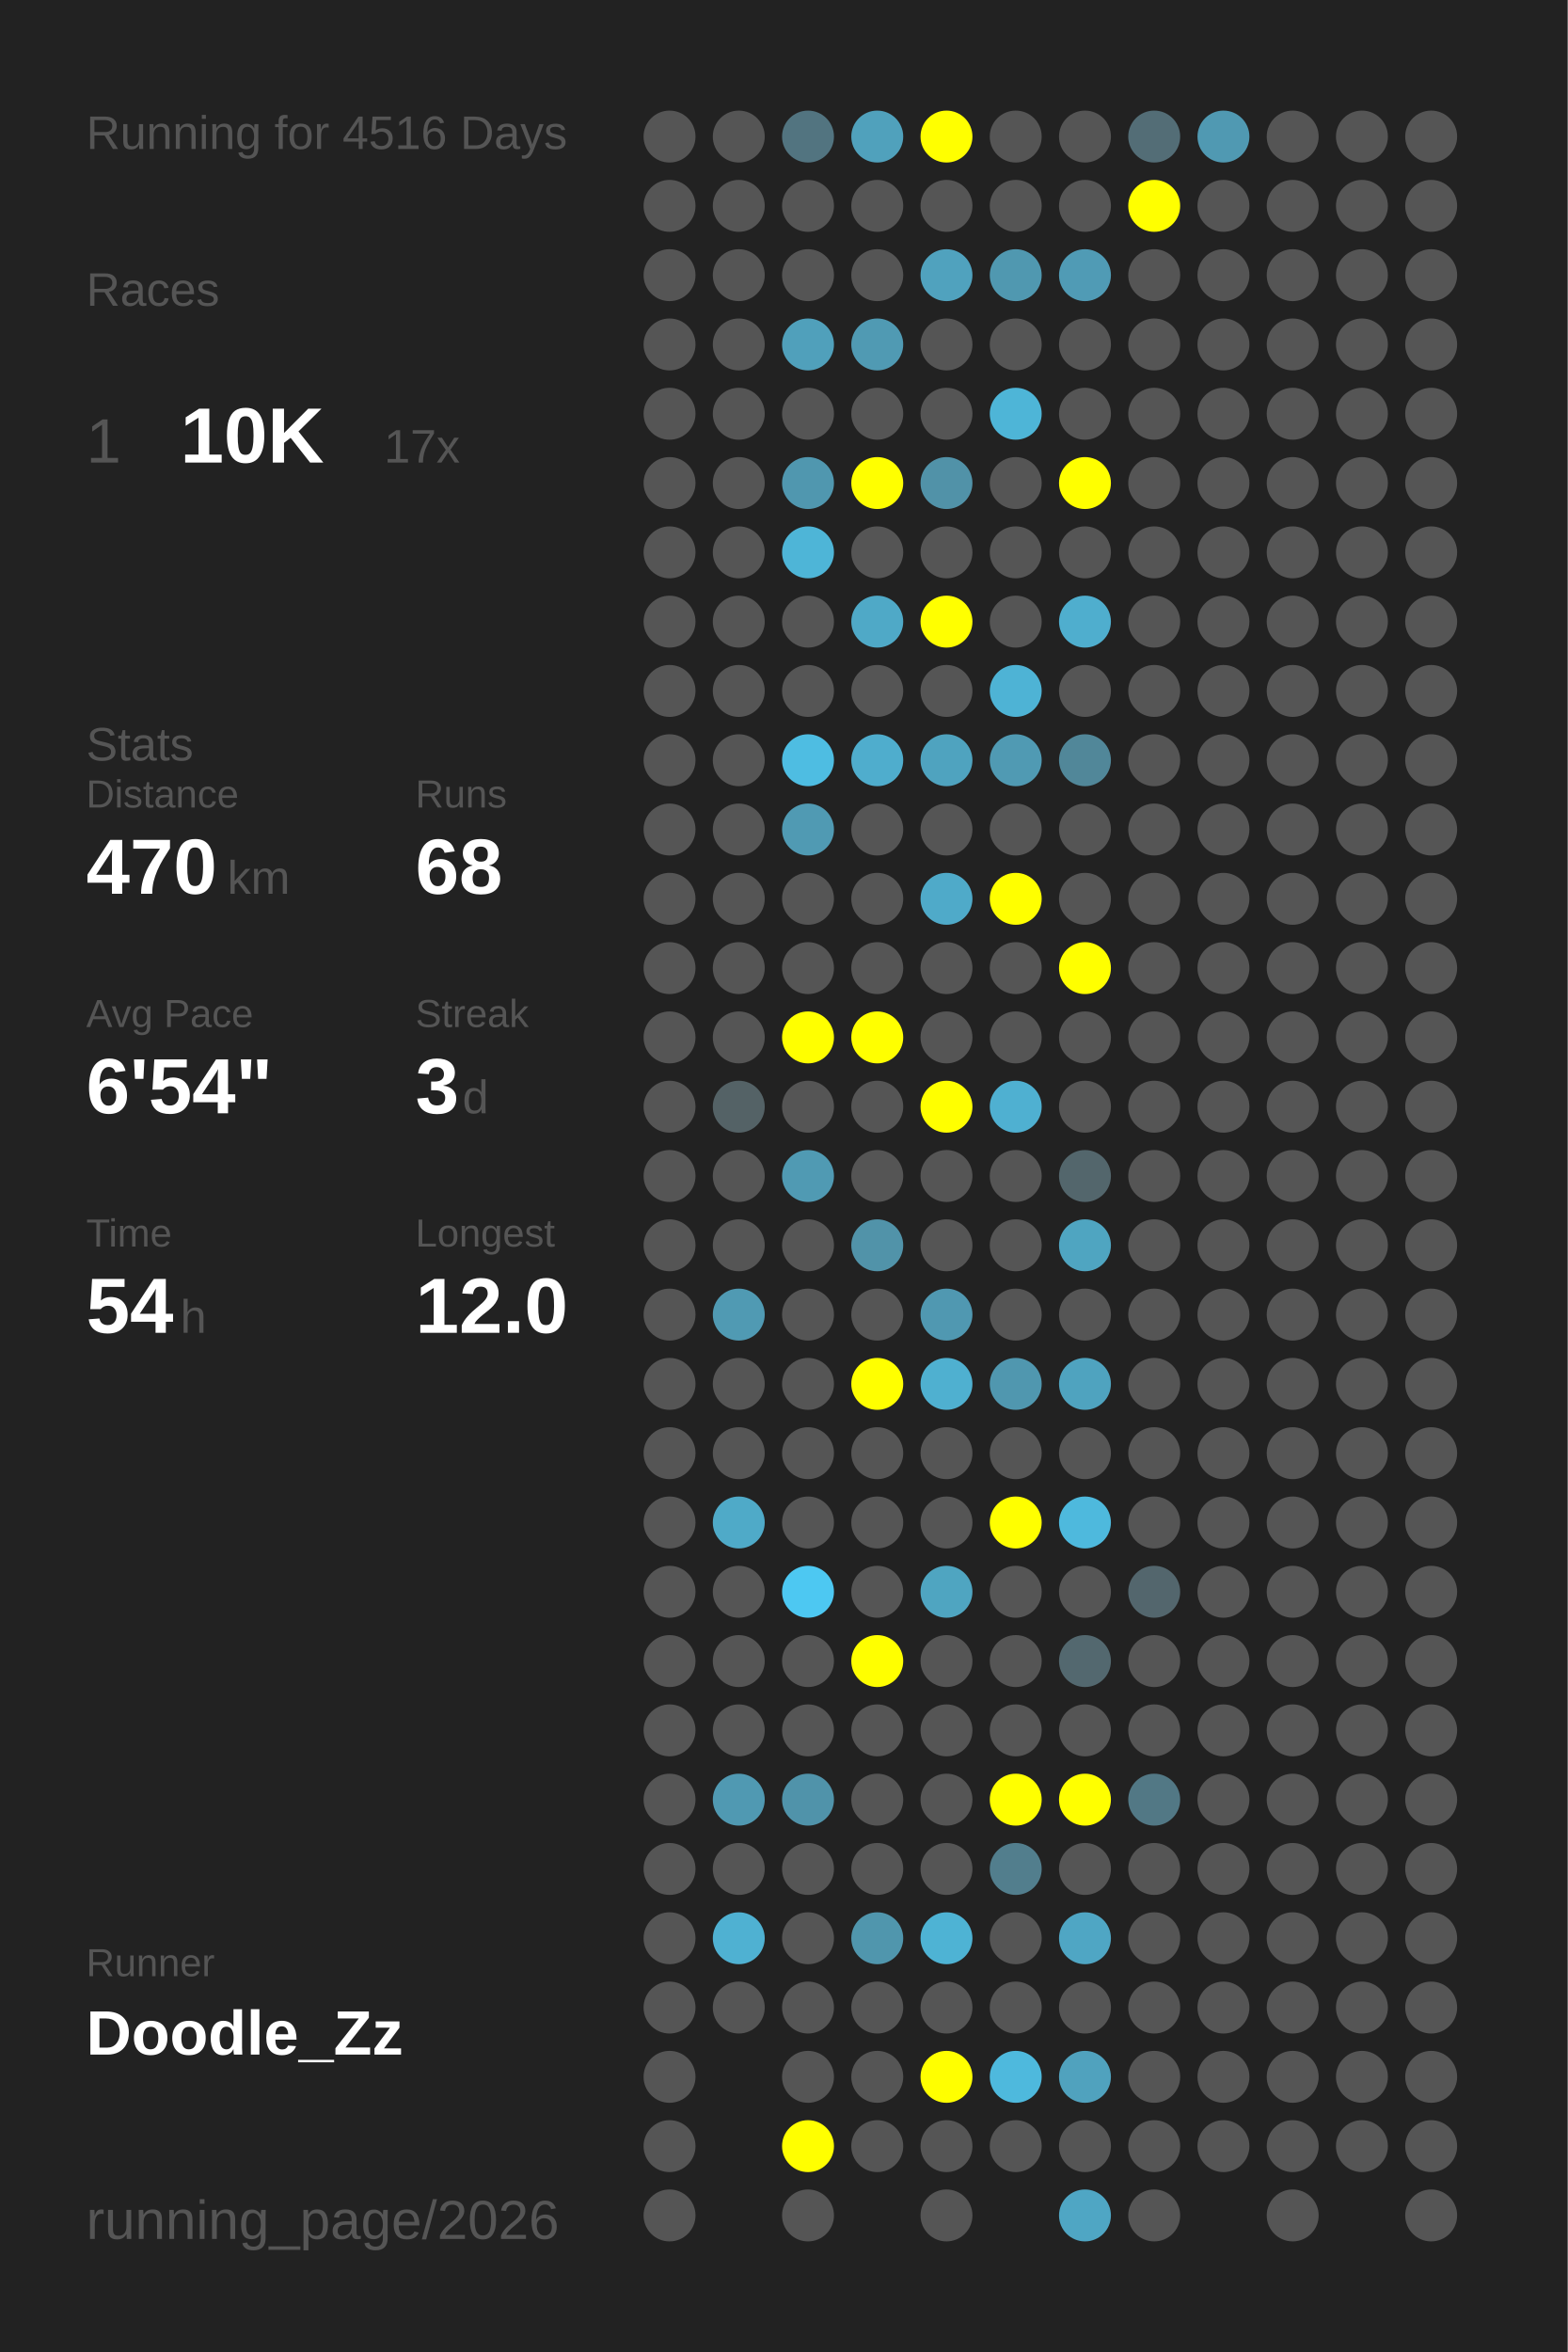
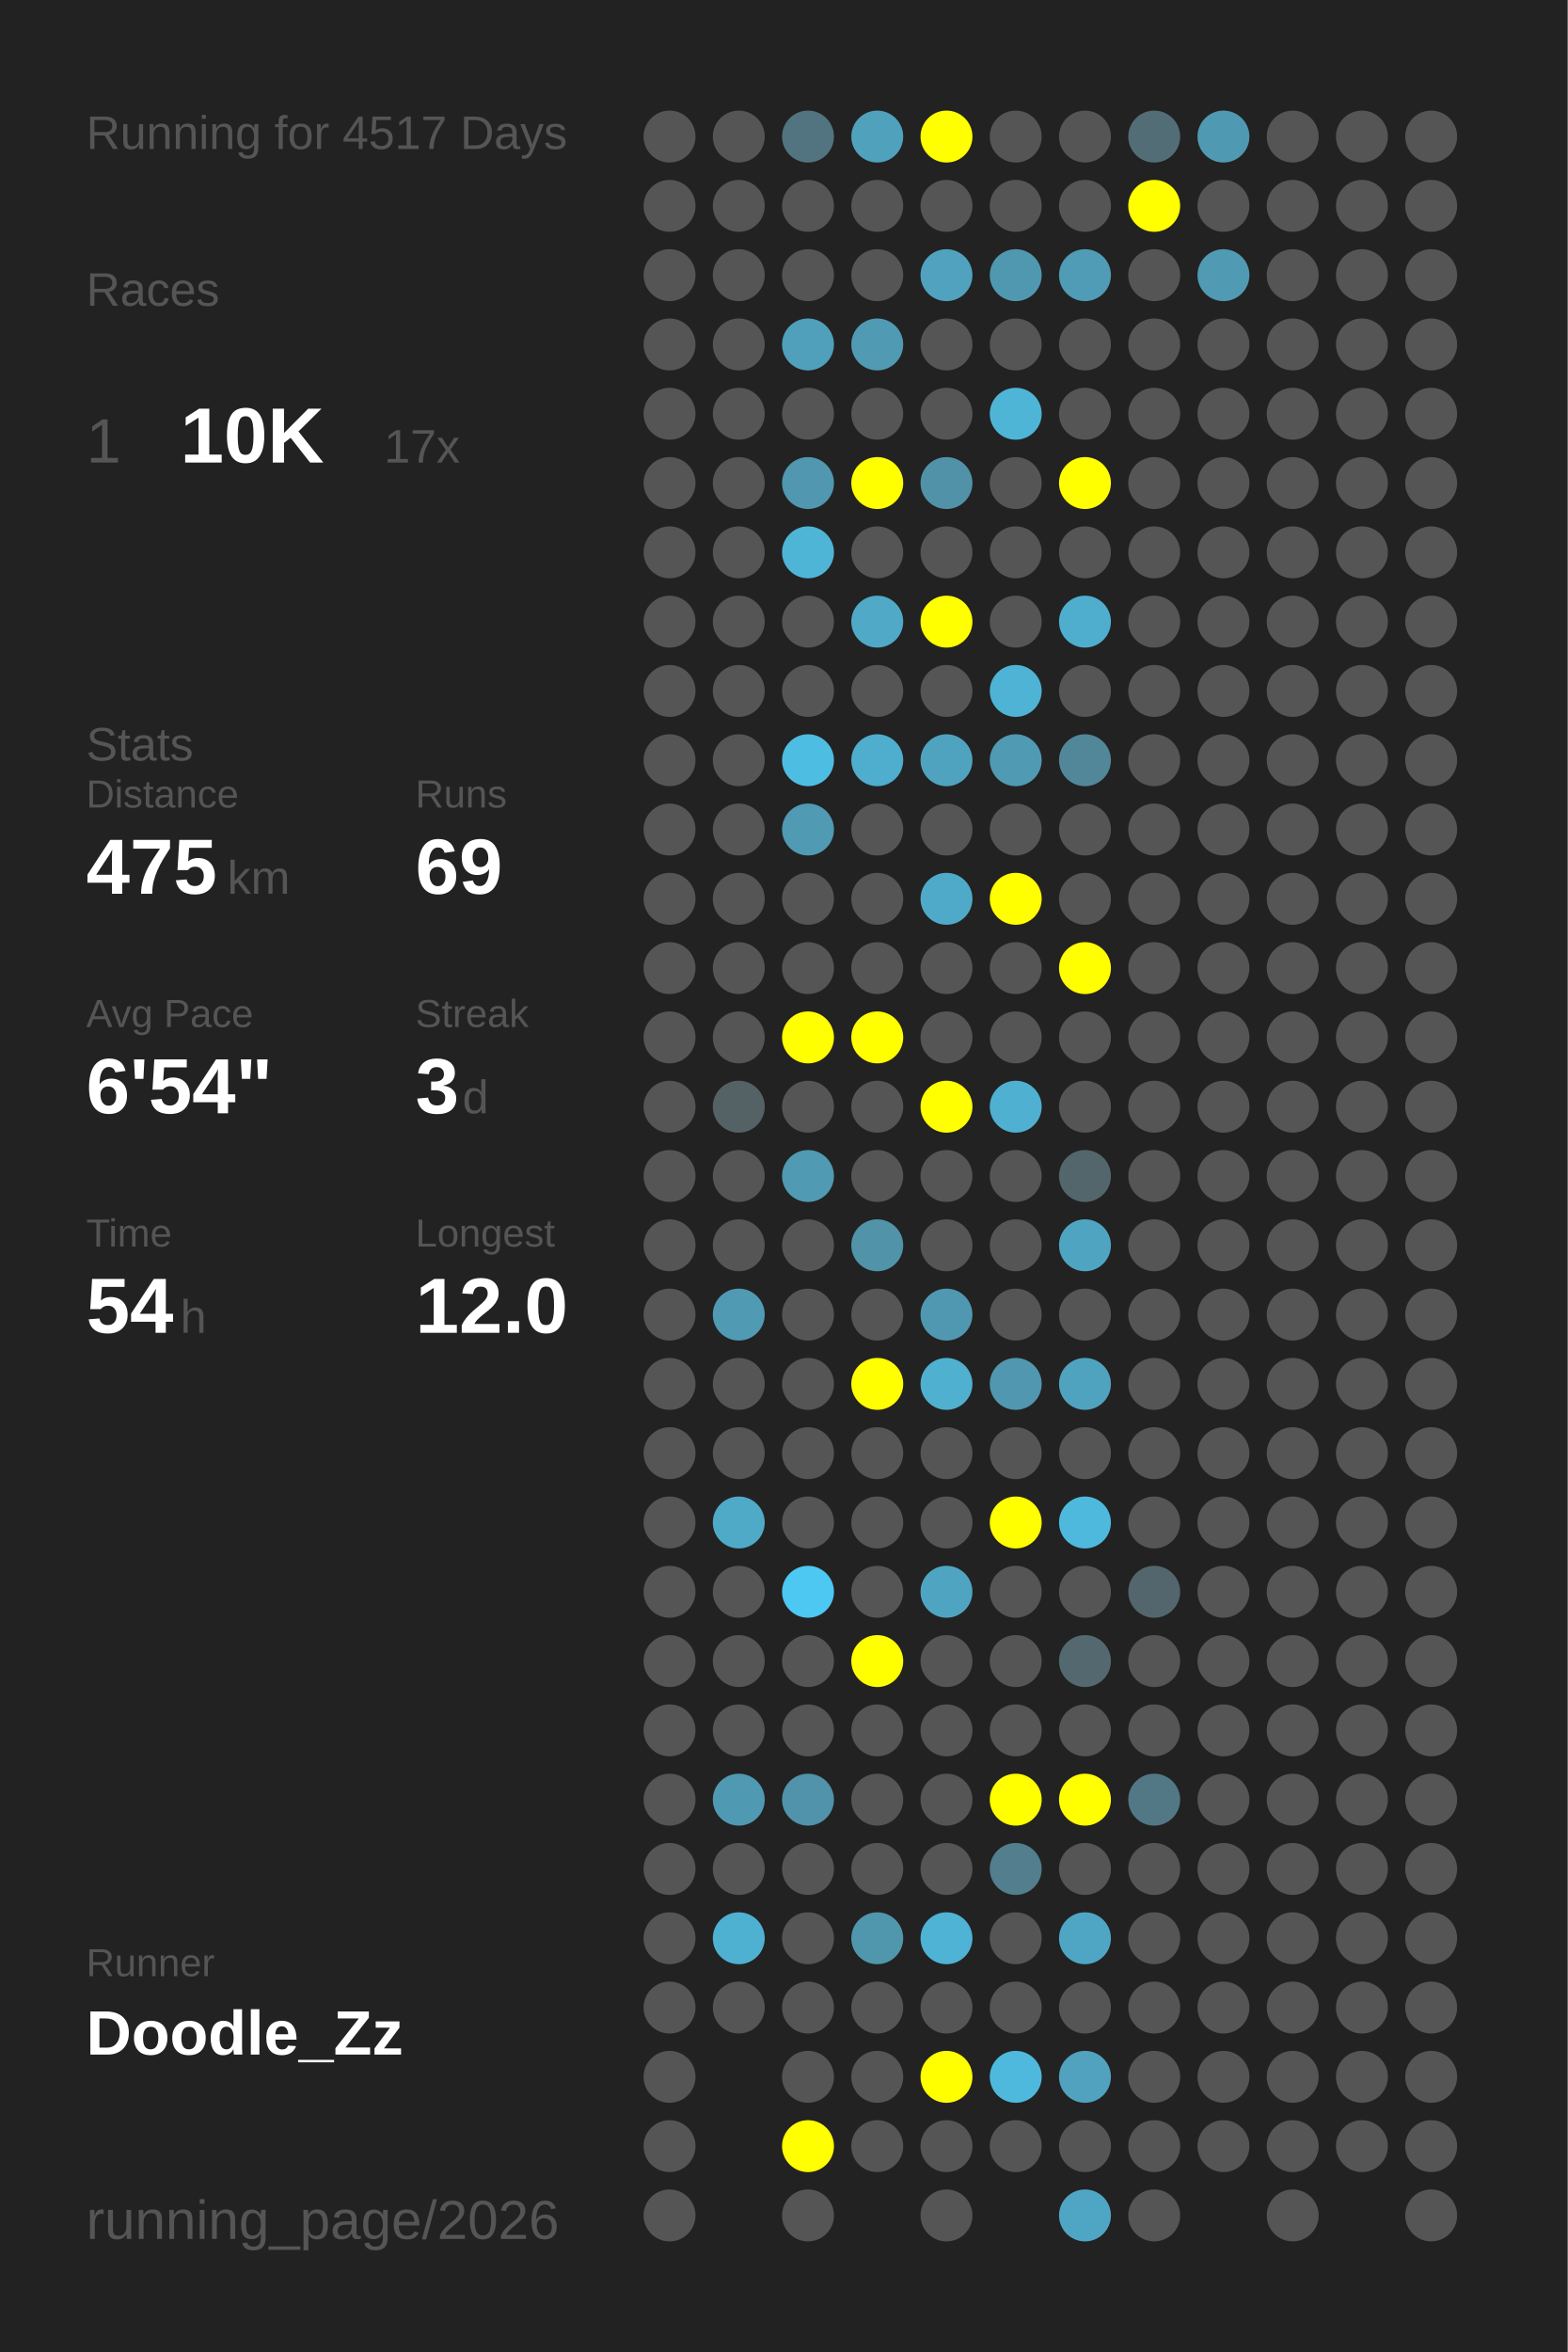
<svg xmlns="http://www.w3.org/2000/svg" baseProfile="full" height="300mm" version="1.1" viewBox="0,0,200,300" width="200mm">
  <defs />
  <rect fill="#222222" height="300" width="200" x="0" y="0" />
-   <text fill="#555555" style="font-size:6px; font-family:Arial;" x="11" y="19">Running for 4516 Days</text>
+   <text fill="#555555" style="font-size:6px; font-family:Arial;" x="11" y="19">Running for 4517 Days</text>
  <text fill="#555555" style="font-size:6px; font-family:Arial;" x="11" y="39">Races</text>
  <text fill="#555555" style="font-size:8px; font-family:Arial;" x="11" y="59">1</text>
  <text fill="#FFFFFF" style="font-size:10px; font-family:Arial; font-weight:bold;" x="23" y="59">10K</text>
  <text fill="#555555" style="font-size:6px; font-family:Arial;" x="49" y="59">17x</text>
  <text fill="#555555" style="font-size:6px; font-family:Arial;" x="11" y="97">Stats</text>
  <text fill="#555555" style="font-size:5px; font-family:Arial;" x="11" y="103">Distance</text>
-   <text fill="#FFFFFF" style="font-size:10px; font-family:Arial; font-weight:bold;" x="11" y="114">470</text>
+   <text fill="#FFFFFF" style="font-size:10px; font-family:Arial; font-weight:bold;" x="11" y="114">475</text>
  <text fill="#555555" style="font-size:6px; font-family:Arial;" x="29" y="114">km</text>
  <text fill="#555555" style="font-size:5px; font-family:Arial;" x="53" y="103">Runs</text>
-   <text fill="#FFFFFF" style="font-size:10px; font-family:Arial; font-weight:bold;" x="53" y="114">68</text>
+   <text fill="#FFFFFF" style="font-size:10px; font-family:Arial; font-weight:bold;" x="53" y="114">69</text>
  <text fill="#555555" style="font-size:5px; font-family:Arial;" x="11" y="131">Avg Pace</text>
  <text fill="#FFFFFF" style="font-size:10px; font-family:Arial; font-weight:bold;" x="11" y="142">6'54"</text>
  <text fill="#555555" style="font-size:5px; font-family:Arial;" x="53" y="131">Streak</text>
  <text fill="#FFFFFF" style="font-size:10px; font-family:Arial; font-weight:bold;" x="53" y="142">3</text>
  <text fill="#555555" style="font-size:6px; font-family:Arial;" x="59" y="142">d</text>
  <text fill="#555555" style="font-size:5px; font-family:Arial;" x="11" y="159">Time</text>
  <text fill="#FFFFFF" style="font-size:10px; font-family:Arial; font-weight:bold;" x="11" y="170">54</text>
  <text fill="#555555" style="font-size:6px; font-family:Arial;" x="23" y="170">h</text>
  <text fill="#555555" style="font-size:5px; font-family:Arial;" x="53" y="159">Longest</text>
  <text fill="#FFFFFF" style="font-size:10px; font-family:Arial; font-weight:bold;" x="53" y="170">12.0</text>
  <text fill="#555555" style="font-size:5px; font-family:Arial;" x="11" y="252.065">Runner</text>
  <text fill="#FFFFFF" style="font-size:8px; font-family:Arial; font-weight:bold;" x="11" y="262.065">Doodle_Zz</text>
  <text fill="#555555" style="font-size:7px; font-family:Arial;" x="11" y="285.581">running_page/2026</text>
  <circle cx="85.417" cy="17.419" fill="#555555" r="3.312" />
  <circle cx="85.417" cy="26.258" fill="#555555" r="3.312" />
  <circle cx="85.417" cy="35.097" fill="#555555" r="3.312" />
  <circle cx="85.417" cy="43.935" fill="#555555" r="3.312" />
  <circle cx="85.417" cy="52.774" fill="#555555" r="3.312" />
  <circle cx="85.417" cy="61.613" fill="#555555" r="3.312" />
  <circle cx="85.417" cy="70.452" fill="#555555" r="3.312" />
  <circle cx="85.417" cy="79.29" fill="#555555" r="3.312" />
  <circle cx="85.417" cy="88.129" fill="#555555" r="3.312" />
  <circle cx="85.417" cy="96.968" fill="#555555" r="3.312" />
  <circle cx="85.417" cy="105.806" fill="#555555" r="3.312" />
  <circle cx="85.417" cy="114.645" fill="#555555" r="3.312" />
  <circle cx="85.417" cy="123.484" fill="#555555" r="3.312" />
  <circle cx="85.417" cy="132.323" fill="#555555" r="3.312" />
  <circle cx="85.417" cy="141.161" fill="#555555" r="3.312" />
  <circle cx="85.417" cy="150" fill="#555555" r="3.312" />
  <circle cx="85.417" cy="158.839" fill="#555555" r="3.312" />
  <circle cx="85.417" cy="167.677" fill="#555555" r="3.312" />
  <circle cx="85.417" cy="176.516" fill="#555555" r="3.312" />
  <circle cx="85.417" cy="185.355" fill="#555555" r="3.312" />
  <circle cx="85.417" cy="194.194" fill="#555555" r="3.312" />
  <circle cx="85.417" cy="203.032" fill="#555555" r="3.312" />
  <circle cx="85.417" cy="211.871" fill="#555555" r="3.312" />
  <circle cx="85.417" cy="220.71" fill="#555555" r="3.312" />
  <circle cx="85.417" cy="229.548" fill="#555555" r="3.312" />
  <circle cx="85.417" cy="238.387" fill="#555555" r="3.312" />
  <circle cx="85.417" cy="247.226" fill="#555555" r="3.312" />
  <circle cx="85.417" cy="256.065" fill="#555555" r="3.312" />
  <circle cx="85.417" cy="264.903" fill="#555555" r="3.312" />
  <circle cx="85.417" cy="273.742" fill="#555555" r="3.312" />
  <circle cx="85.417" cy="282.581" fill="#555555" r="3.312" />
  <circle cx="94.25" cy="17.419" fill="#555555" r="3.312" />
  <circle cx="94.25" cy="26.258" fill="#555555" r="3.312" />
  <circle cx="94.25" cy="35.097" fill="#555555" r="3.312" />
  <circle cx="94.25" cy="43.935" fill="#555555" r="3.312" />
  <circle cx="94.25" cy="52.774" fill="#555555" r="3.312" />
  <circle cx="94.25" cy="61.613" fill="#555555" r="3.312" />
  <circle cx="94.25" cy="70.452" fill="#555555" r="3.312" />
  <circle cx="94.25" cy="79.29" fill="#555555" r="3.312" />
  <circle cx="94.25" cy="88.129" fill="#555555" r="3.312" />
  <circle cx="94.25" cy="96.968" fill="#555555" r="3.312" />
  <circle cx="94.25" cy="105.806" fill="#555555" r="3.312" />
  <circle cx="94.25" cy="114.645" fill="#555555" r="3.312" />
  <circle cx="94.25" cy="123.484" fill="#555555" r="3.312" />
  <circle cx="94.25" cy="132.323" fill="#555555" r="3.312" />
  <circle cx="94.25" cy="141.161" fill="#546266" r="3.312" />
  <circle cx="94.25" cy="150" fill="#555555" r="3.312" />
  <circle cx="94.25" cy="158.839" fill="#555555" r="3.312" />
  <circle cx="94.25" cy="167.677" fill="#509ab3" r="3.312" />
  <circle cx="94.25" cy="176.516" fill="#555555" r="3.312" />
  <circle cx="94.25" cy="185.355" fill="#555555" r="3.312" />
  <circle cx="94.25" cy="194.194" fill="#4faac8" r="3.312" />
  <circle cx="94.25" cy="203.032" fill="#555555" r="3.312" />
  <circle cx="94.25" cy="211.871" fill="#555555" r="3.312" />
  <circle cx="94.25" cy="220.71" fill="#555555" r="3.312" />
  <circle cx="94.25" cy="229.548" fill="#5099b2" r="3.312" />
  <circle cx="94.25" cy="238.387" fill="#555555" r="3.312" />
  <circle cx="94.25" cy="247.226" fill="#4fb1d2" r="3.312" />
  <circle cx="94.25" cy="256.065" fill="#555555" r="3.312" />
  <circle cx="103.083" cy="17.419" fill="#527480" r="3.312" />
  <circle cx="103.083" cy="26.258" fill="#555555" r="3.312" />
  <circle cx="103.083" cy="35.097" fill="#555555" r="3.312" />
  <circle cx="103.083" cy="43.935" fill="#50a0bb" r="3.312" />
  <circle cx="103.083" cy="52.774" fill="#555555" r="3.312" />
  <circle cx="103.083" cy="61.613" fill="#5097af" r="3.312" />
  <circle cx="103.083" cy="70.452" fill="#4eb5d7" r="3.312" />
  <circle cx="103.083" cy="79.29" fill="#555555" r="3.312" />
  <circle cx="103.083" cy="88.129" fill="#555555" r="3.312" />
  <circle cx="103.083" cy="96.968" fill="#4ebde2" r="3.312" />
  <circle cx="103.083" cy="105.806" fill="#509ab3" r="3.312" />
  <circle cx="103.083" cy="114.645" fill="#555555" r="3.312" />
  <circle cx="103.083" cy="123.484" fill="#555555" r="3.312" />
  <circle cx="103.083" cy="132.323" fill="#FFFF00" r="3.312" />
  <circle cx="103.083" cy="141.161" fill="#555555" r="3.312" />
  <circle cx="103.083" cy="150" fill="#509ab3" r="3.312" />
  <circle cx="103.083" cy="158.839" fill="#555555" r="3.312" />
  <circle cx="103.083" cy="167.677" fill="#555555" r="3.312" />
  <circle cx="103.083" cy="176.516" fill="#555555" r="3.312" />
  <circle cx="103.083" cy="185.355" fill="#555555" r="3.312" />
  <circle cx="103.083" cy="194.194" fill="#555555" r="3.312" />
  <circle cx="103.083" cy="203.032" fill="#4dc8f2" r="3.312" />
  <circle cx="103.083" cy="211.871" fill="#555555" r="3.312" />
  <circle cx="103.083" cy="220.71" fill="#555555" r="3.312" />
  <circle cx="103.083" cy="229.548" fill="#5093aa" r="3.312" />
  <circle cx="103.083" cy="238.387" fill="#555555" r="3.312" />
  <circle cx="103.083" cy="247.226" fill="#555555" r="3.312" />
  <circle cx="103.083" cy="256.065" fill="#555555" r="3.312" />
  <circle cx="103.083" cy="264.903" fill="#555555" r="3.312" />
  <circle cx="103.083" cy="273.742" fill="#FFFF00" r="3.312" />
  <circle cx="103.083" cy="282.581" fill="#555555" r="3.312" />
  <circle cx="111.917" cy="17.419" fill="#50a1bc" r="3.312" />
  <circle cx="111.917" cy="26.258" fill="#555555" r="3.312" />
  <circle cx="111.917" cy="35.097" fill="#555555" r="3.312" />
  <circle cx="111.917" cy="43.935" fill="#509ab3" r="3.312" />
  <circle cx="111.917" cy="52.774" fill="#555555" r="3.312" />
  <circle cx="111.917" cy="61.613" fill="#FFFF00" r="3.312" />
  <circle cx="111.917" cy="70.452" fill="#555555" r="3.312" />
  <circle cx="111.917" cy="79.29" fill="#4fa9c7" r="3.312" />
  <circle cx="111.917" cy="88.129" fill="#555555" r="3.312" />
  <circle cx="111.917" cy="96.968" fill="#4fadcd" r="3.312" />
  <circle cx="111.917" cy="105.806" fill="#555555" r="3.312" />
  <circle cx="111.917" cy="114.645" fill="#555555" r="3.312" />
  <circle cx="111.917" cy="123.484" fill="#555555" r="3.312" />
  <circle cx="111.917" cy="132.323" fill="#FFFF00" r="3.312" />
  <circle cx="111.917" cy="141.161" fill="#555555" r="3.312" />
  <circle cx="111.917" cy="150" fill="#555555" r="3.312" />
  <circle cx="111.917" cy="158.839" fill="#5193a9" r="3.312" />
  <circle cx="111.917" cy="167.677" fill="#555555" r="3.312" />
  <circle cx="111.917" cy="176.516" fill="#FFFF00" r="3.312" />
  <circle cx="111.917" cy="185.355" fill="#555555" r="3.312" />
  <circle cx="111.917" cy="194.194" fill="#555555" r="3.312" />
  <circle cx="111.917" cy="203.032" fill="#555555" r="3.312" />
  <circle cx="111.917" cy="211.871" fill="#FFFF00" r="3.312" />
  <circle cx="111.917" cy="220.71" fill="#555555" r="3.312" />
  <circle cx="111.917" cy="229.548" fill="#555555" r="3.312" />
  <circle cx="111.917" cy="238.387" fill="#555555" r="3.312" />
  <circle cx="111.917" cy="247.226" fill="#5096ad" r="3.312" />
  <circle cx="111.917" cy="256.065" fill="#555555" r="3.312" />
  <circle cx="111.917" cy="264.903" fill="#555555" r="3.312" />
  <circle cx="111.917" cy="273.742" fill="#555555" r="3.312" />
  <circle cx="120.75" cy="17.419" fill="#FFFF00" r="3.312" />
  <circle cx="120.75" cy="26.258" fill="#555555" r="3.312" />
  <circle cx="120.75" cy="35.097" fill="#50a2be" r="3.312" />
  <circle cx="120.75" cy="43.935" fill="#555555" r="3.312" />
  <circle cx="120.75" cy="52.774" fill="#555555" r="3.312" />
  <circle cx="120.75" cy="61.613" fill="#5192a8" r="3.312" />
  <circle cx="120.75" cy="70.452" fill="#555555" r="3.312" />
  <circle cx="120.75" cy="79.29" fill="#FFFF00" r="3.312" />
  <circle cx="120.75" cy="88.129" fill="#555555" r="3.312" />
  <circle cx="120.75" cy="96.968" fill="#4fa3bf" r="3.312" />
  <circle cx="120.75" cy="105.806" fill="#555555" r="3.312" />
  <circle cx="120.75" cy="114.645" fill="#4faac9" r="3.312" />
  <circle cx="120.75" cy="123.484" fill="#555555" r="3.312" />
  <circle cx="120.75" cy="132.323" fill="#555555" r="3.312" />
  <circle cx="120.75" cy="141.161" fill="#FFFF00" r="3.312" />
  <circle cx="120.75" cy="150" fill="#555555" r="3.312" />
  <circle cx="120.75" cy="158.839" fill="#555555" r="3.312" />
  <circle cx="120.75" cy="167.677" fill="#5098b1" r="3.312" />
  <circle cx="120.75" cy="176.516" fill="#4fb0d0" r="3.312" />
  <circle cx="120.75" cy="185.355" fill="#555555" r="3.312" />
  <circle cx="120.75" cy="194.194" fill="#555555" r="3.312" />
  <circle cx="120.75" cy="203.032" fill="#4fa5c1" r="3.312" />
  <circle cx="120.75" cy="211.871" fill="#555555" r="3.312" />
  <circle cx="120.75" cy="220.71" fill="#555555" r="3.312" />
  <circle cx="120.75" cy="229.548" fill="#555555" r="3.312" />
  <circle cx="120.75" cy="238.387" fill="#555555" r="3.312" />
  <circle cx="120.75" cy="247.226" fill="#4eb3d4" r="3.312" />
  <circle cx="120.75" cy="256.065" fill="#555555" r="3.312" />
  <circle cx="120.75" cy="264.903" fill="#FFFF00" r="3.312" />
  <circle cx="120.75" cy="273.742" fill="#555555" r="3.312" />
  <circle cx="120.75" cy="282.581" fill="#555555" r="3.312" />
  <circle cx="129.583" cy="17.419" fill="#555555" r="3.312" />
  <circle cx="129.583" cy="26.258" fill="#555555" r="3.312" />
  <circle cx="129.583" cy="35.097" fill="#5098b0" r="3.312" />
  <circle cx="129.583" cy="43.935" fill="#555555" r="3.312" />
  <circle cx="129.583" cy="52.774" fill="#4eb5d7" r="3.312" />
  <circle cx="129.583" cy="61.613" fill="#555555" r="3.312" />
  <circle cx="129.583" cy="70.452" fill="#555555" r="3.312" />
  <circle cx="129.583" cy="79.29" fill="#555555" r="3.312" />
  <circle cx="129.583" cy="88.129" fill="#4eb3d5" r="3.312" />
  <circle cx="129.583" cy="96.968" fill="#509ab3" r="3.312" />
  <circle cx="129.583" cy="105.806" fill="#555555" r="3.312" />
  <circle cx="129.583" cy="114.645" fill="#FFFF00" r="3.312" />
  <circle cx="129.583" cy="123.484" fill="#555555" r="3.312" />
  <circle cx="129.583" cy="132.323" fill="#555555" r="3.312" />
  <circle cx="129.583" cy="141.161" fill="#4fb0d1" r="3.312" />
  <circle cx="129.583" cy="150" fill="#555555" r="3.312" />
  <circle cx="129.583" cy="158.839" fill="#555555" r="3.312" />
  <circle cx="129.583" cy="167.677" fill="#555555" r="3.312" />
  <circle cx="129.583" cy="176.516" fill="#5097af" r="3.312" />
  <circle cx="129.583" cy="185.355" fill="#555555" r="3.312" />
  <circle cx="129.583" cy="194.194" fill="#FFFF00" r="3.312" />
  <circle cx="129.583" cy="203.032" fill="#555555" r="3.312" />
  <circle cx="129.583" cy="211.871" fill="#555555" r="3.312" />
  <circle cx="129.583" cy="220.71" fill="#555555" r="3.312" />
  <circle cx="129.583" cy="229.548" fill="#FFFF00" r="3.312" />
  <circle cx="129.583" cy="238.387" fill="#527e8d" r="3.312" />
  <circle cx="129.583" cy="247.226" fill="#555555" r="3.312" />
  <circle cx="129.583" cy="256.065" fill="#555555" r="3.312" />
  <circle cx="129.583" cy="264.903" fill="#4eb9dd" r="3.312" />
  <circle cx="129.583" cy="273.742" fill="#555555" r="3.312" />
  <circle cx="138.417" cy="17.419" fill="#555555" r="3.312" />
  <circle cx="138.417" cy="26.258" fill="#555555" r="3.312" />
  <circle cx="138.417" cy="35.097" fill="#509bb5" r="3.312" />
  <circle cx="138.417" cy="43.935" fill="#555555" r="3.312" />
  <circle cx="138.417" cy="52.774" fill="#555555" r="3.312" />
  <circle cx="138.417" cy="61.613" fill="#FFFF00" r="3.312" />
  <circle cx="138.417" cy="70.452" fill="#555555" r="3.312" />
  <circle cx="138.417" cy="79.29" fill="#4faece" r="3.312" />
  <circle cx="138.417" cy="88.129" fill="#555555" r="3.312" />
  <circle cx="138.417" cy="96.968" fill="#518799" r="3.312" />
  <circle cx="138.417" cy="105.806" fill="#555555" r="3.312" />
  <circle cx="138.417" cy="114.645" fill="#555555" r="3.312" />
  <circle cx="138.417" cy="123.484" fill="#FFFF00" r="3.312" />
  <circle cx="138.417" cy="132.323" fill="#555555" r="3.312" />
  <circle cx="138.417" cy="141.161" fill="#555555" r="3.312" />
  <circle cx="138.417" cy="150" fill="#53666c" r="3.312" />
  <circle cx="138.417" cy="158.839" fill="#4fa5c1" r="3.312" />
  <circle cx="138.417" cy="167.677" fill="#555555" r="3.312" />
  <circle cx="138.417" cy="176.516" fill="#4fa3bf" r="3.312" />
  <circle cx="138.417" cy="185.355" fill="#555555" r="3.312" />
  <circle cx="138.417" cy="194.194" fill="#4eb9dd" r="3.312" />
  <circle cx="138.417" cy="203.032" fill="#555555" r="3.312" />
  <circle cx="138.417" cy="211.871" fill="#53686f" r="3.312" />
  <circle cx="138.417" cy="220.71" fill="#555555" r="3.312" />
  <circle cx="138.417" cy="229.548" fill="#FFFF00" r="3.312" />
  <circle cx="138.417" cy="238.387" fill="#555555" r="3.312" />
  <circle cx="138.417" cy="247.226" fill="#4fa6c4" r="3.312" />
  <circle cx="138.417" cy="256.065" fill="#555555" r="3.312" />
  <circle cx="138.417" cy="264.903" fill="#50a2be" r="3.312" />
  <circle cx="138.417" cy="273.742" fill="#555555" r="3.312" />
  <circle cx="138.417" cy="282.581" fill="#4fa6c4" r="3.312" />
  <circle cx="147.25" cy="17.419" fill="#536d76" r="3.312" />
  <circle cx="147.25" cy="26.258" fill="#FFFF00" r="3.312" />
  <circle cx="147.25" cy="35.097" fill="#555555" r="3.312" />
  <circle cx="147.25" cy="43.935" fill="#555555" r="3.312" />
  <circle cx="147.25" cy="52.774" fill="#555555" r="3.312" />
  <circle cx="147.25" cy="61.613" fill="#555555" r="3.312" />
  <circle cx="147.25" cy="70.452" fill="#555555" r="3.312" />
  <circle cx="147.25" cy="79.29" fill="#555555" r="3.312" />
  <circle cx="147.25" cy="88.129" fill="#555555" r="3.312" />
  <circle cx="147.25" cy="96.968" fill="#555555" r="3.312" />
  <circle cx="147.25" cy="105.806" fill="#555555" r="3.312" />
  <circle cx="147.25" cy="114.645" fill="#555555" r="3.312" />
  <circle cx="147.25" cy="123.484" fill="#555555" r="3.312" />
  <circle cx="147.25" cy="132.323" fill="#555555" r="3.312" />
  <circle cx="147.25" cy="141.161" fill="#555555" r="3.312" />
  <circle cx="147.25" cy="150" fill="#555555" r="3.312" />
  <circle cx="147.25" cy="158.839" fill="#555555" r="3.312" />
  <circle cx="147.25" cy="167.677" fill="#555555" r="3.312" />
  <circle cx="147.25" cy="176.516" fill="#555555" r="3.312" />
  <circle cx="147.25" cy="185.355" fill="#555555" r="3.312" />
  <circle cx="147.25" cy="194.194" fill="#555555" r="3.312" />
  <circle cx="147.25" cy="203.032" fill="#53666d" r="3.312" />
  <circle cx="147.25" cy="211.871" fill="#555555" r="3.312" />
  <circle cx="147.25" cy="220.71" fill="#555555" r="3.312" />
  <circle cx="147.25" cy="229.548" fill="#527885" r="3.312" />
  <circle cx="147.25" cy="238.387" fill="#555555" r="3.312" />
  <circle cx="147.25" cy="247.226" fill="#555555" r="3.312" />
  <circle cx="147.25" cy="256.065" fill="#555555" r="3.312" />
  <circle cx="147.25" cy="264.903" fill="#555555" r="3.312" />
  <circle cx="147.25" cy="273.742" fill="#555555" r="3.312" />
  <circle cx="147.25" cy="282.581" fill="#555555" r="3.312" />
  <circle cx="156.083" cy="17.419" fill="#5099b2" r="3.312" />
  <circle cx="156.083" cy="26.258" fill="#555555" r="3.312" />
-   <circle cx="156.083" cy="35.097" fill="#555555" r="3.312" />
+   <circle cx="156.083" cy="35.097" fill="#509ab3" r="3.312" />
  <circle cx="156.083" cy="43.935" fill="#555555" r="3.312" />
  <circle cx="156.083" cy="52.774" fill="#555555" r="3.312" />
  <circle cx="156.083" cy="61.613" fill="#555555" r="3.312" />
  <circle cx="156.083" cy="70.452" fill="#555555" r="3.312" />
  <circle cx="156.083" cy="79.29" fill="#555555" r="3.312" />
  <circle cx="156.083" cy="88.129" fill="#555555" r="3.312" />
  <circle cx="156.083" cy="96.968" fill="#555555" r="3.312" />
  <circle cx="156.083" cy="105.806" fill="#555555" r="3.312" />
  <circle cx="156.083" cy="114.645" fill="#555555" r="3.312" />
  <circle cx="156.083" cy="123.484" fill="#555555" r="3.312" />
  <circle cx="156.083" cy="132.323" fill="#555555" r="3.312" />
  <circle cx="156.083" cy="141.161" fill="#555555" r="3.312" />
  <circle cx="156.083" cy="150" fill="#555555" r="3.312" />
  <circle cx="156.083" cy="158.839" fill="#555555" r="3.312" />
  <circle cx="156.083" cy="167.677" fill="#555555" r="3.312" />
  <circle cx="156.083" cy="176.516" fill="#555555" r="3.312" />
  <circle cx="156.083" cy="185.355" fill="#555555" r="3.312" />
  <circle cx="156.083" cy="194.194" fill="#555555" r="3.312" />
  <circle cx="156.083" cy="203.032" fill="#555555" r="3.312" />
  <circle cx="156.083" cy="211.871" fill="#555555" r="3.312" />
  <circle cx="156.083" cy="220.71" fill="#555555" r="3.312" />
  <circle cx="156.083" cy="229.548" fill="#555555" r="3.312" />
  <circle cx="156.083" cy="238.387" fill="#555555" r="3.312" />
  <circle cx="156.083" cy="247.226" fill="#555555" r="3.312" />
  <circle cx="156.083" cy="256.065" fill="#555555" r="3.312" />
  <circle cx="156.083" cy="264.903" fill="#555555" r="3.312" />
  <circle cx="156.083" cy="273.742" fill="#555555" r="3.312" />
  <circle cx="164.917" cy="17.419" fill="#555555" r="3.312" />
  <circle cx="164.917" cy="26.258" fill="#555555" r="3.312" />
  <circle cx="164.917" cy="35.097" fill="#555555" r="3.312" />
  <circle cx="164.917" cy="43.935" fill="#555555" r="3.312" />
  <circle cx="164.917" cy="52.774" fill="#555555" r="3.312" />
  <circle cx="164.917" cy="61.613" fill="#555555" r="3.312" />
  <circle cx="164.917" cy="70.452" fill="#555555" r="3.312" />
  <circle cx="164.917" cy="79.29" fill="#555555" r="3.312" />
  <circle cx="164.917" cy="88.129" fill="#555555" r="3.312" />
  <circle cx="164.917" cy="96.968" fill="#555555" r="3.312" />
  <circle cx="164.917" cy="105.806" fill="#555555" r="3.312" />
  <circle cx="164.917" cy="114.645" fill="#555555" r="3.312" />
  <circle cx="164.917" cy="123.484" fill="#555555" r="3.312" />
  <circle cx="164.917" cy="132.323" fill="#555555" r="3.312" />
  <circle cx="164.917" cy="141.161" fill="#555555" r="3.312" />
  <circle cx="164.917" cy="150" fill="#555555" r="3.312" />
  <circle cx="164.917" cy="158.839" fill="#555555" r="3.312" />
  <circle cx="164.917" cy="167.677" fill="#555555" r="3.312" />
  <circle cx="164.917" cy="176.516" fill="#555555" r="3.312" />
  <circle cx="164.917" cy="185.355" fill="#555555" r="3.312" />
  <circle cx="164.917" cy="194.194" fill="#555555" r="3.312" />
  <circle cx="164.917" cy="203.032" fill="#555555" r="3.312" />
  <circle cx="164.917" cy="211.871" fill="#555555" r="3.312" />
  <circle cx="164.917" cy="220.71" fill="#555555" r="3.312" />
  <circle cx="164.917" cy="229.548" fill="#555555" r="3.312" />
  <circle cx="164.917" cy="238.387" fill="#555555" r="3.312" />
  <circle cx="164.917" cy="247.226" fill="#555555" r="3.312" />
  <circle cx="164.917" cy="256.065" fill="#555555" r="3.312" />
  <circle cx="164.917" cy="264.903" fill="#555555" r="3.312" />
  <circle cx="164.917" cy="273.742" fill="#555555" r="3.312" />
  <circle cx="164.917" cy="282.581" fill="#555555" r="3.312" />
  <circle cx="173.75" cy="17.419" fill="#555555" r="3.312" />
  <circle cx="173.75" cy="26.258" fill="#555555" r="3.312" />
  <circle cx="173.75" cy="35.097" fill="#555555" r="3.312" />
  <circle cx="173.75" cy="43.935" fill="#555555" r="3.312" />
  <circle cx="173.75" cy="52.774" fill="#555555" r="3.312" />
  <circle cx="173.75" cy="61.613" fill="#555555" r="3.312" />
  <circle cx="173.75" cy="70.452" fill="#555555" r="3.312" />
  <circle cx="173.75" cy="79.29" fill="#555555" r="3.312" />
  <circle cx="173.75" cy="88.129" fill="#555555" r="3.312" />
  <circle cx="173.75" cy="96.968" fill="#555555" r="3.312" />
  <circle cx="173.75" cy="105.806" fill="#555555" r="3.312" />
  <circle cx="173.75" cy="114.645" fill="#555555" r="3.312" />
  <circle cx="173.75" cy="123.484" fill="#555555" r="3.312" />
  <circle cx="173.75" cy="132.323" fill="#555555" r="3.312" />
  <circle cx="173.75" cy="141.161" fill="#555555" r="3.312" />
  <circle cx="173.75" cy="150" fill="#555555" r="3.312" />
  <circle cx="173.75" cy="158.839" fill="#555555" r="3.312" />
  <circle cx="173.75" cy="167.677" fill="#555555" r="3.312" />
  <circle cx="173.75" cy="176.516" fill="#555555" r="3.312" />
  <circle cx="173.75" cy="185.355" fill="#555555" r="3.312" />
  <circle cx="173.75" cy="194.194" fill="#555555" r="3.312" />
  <circle cx="173.75" cy="203.032" fill="#555555" r="3.312" />
  <circle cx="173.75" cy="211.871" fill="#555555" r="3.312" />
  <circle cx="173.75" cy="220.71" fill="#555555" r="3.312" />
  <circle cx="173.75" cy="229.548" fill="#555555" r="3.312" />
  <circle cx="173.75" cy="238.387" fill="#555555" r="3.312" />
  <circle cx="173.75" cy="247.226" fill="#555555" r="3.312" />
  <circle cx="173.75" cy="256.065" fill="#555555" r="3.312" />
  <circle cx="173.75" cy="264.903" fill="#555555" r="3.312" />
  <circle cx="173.75" cy="273.742" fill="#555555" r="3.312" />
  <circle cx="182.583" cy="17.419" fill="#555555" r="3.312" />
  <circle cx="182.583" cy="26.258" fill="#555555" r="3.312" />
  <circle cx="182.583" cy="35.097" fill="#555555" r="3.312" />
  <circle cx="182.583" cy="43.935" fill="#555555" r="3.312" />
  <circle cx="182.583" cy="52.774" fill="#555555" r="3.312" />
  <circle cx="182.583" cy="61.613" fill="#555555" r="3.312" />
  <circle cx="182.583" cy="70.452" fill="#555555" r="3.312" />
  <circle cx="182.583" cy="79.29" fill="#555555" r="3.312" />
  <circle cx="182.583" cy="88.129" fill="#555555" r="3.312" />
  <circle cx="182.583" cy="96.968" fill="#555555" r="3.312" />
  <circle cx="182.583" cy="105.806" fill="#555555" r="3.312" />
  <circle cx="182.583" cy="114.645" fill="#555555" r="3.312" />
  <circle cx="182.583" cy="123.484" fill="#555555" r="3.312" />
  <circle cx="182.583" cy="132.323" fill="#555555" r="3.312" />
  <circle cx="182.583" cy="141.161" fill="#555555" r="3.312" />
  <circle cx="182.583" cy="150" fill="#555555" r="3.312" />
  <circle cx="182.583" cy="158.839" fill="#555555" r="3.312" />
  <circle cx="182.583" cy="167.677" fill="#555555" r="3.312" />
  <circle cx="182.583" cy="176.516" fill="#555555" r="3.312" />
  <circle cx="182.583" cy="185.355" fill="#555555" r="3.312" />
  <circle cx="182.583" cy="194.194" fill="#555555" r="3.312" />
  <circle cx="182.583" cy="203.032" fill="#555555" r="3.312" />
  <circle cx="182.583" cy="211.871" fill="#555555" r="3.312" />
  <circle cx="182.583" cy="220.71" fill="#555555" r="3.312" />
  <circle cx="182.583" cy="229.548" fill="#555555" r="3.312" />
  <circle cx="182.583" cy="238.387" fill="#555555" r="3.312" />
  <circle cx="182.583" cy="247.226" fill="#555555" r="3.312" />
  <circle cx="182.583" cy="256.065" fill="#555555" r="3.312" />
  <circle cx="182.583" cy="264.903" fill="#555555" r="3.312" />
  <circle cx="182.583" cy="273.742" fill="#555555" r="3.312" />
  <circle cx="182.583" cy="282.581" fill="#555555" r="3.312" />
</svg>
